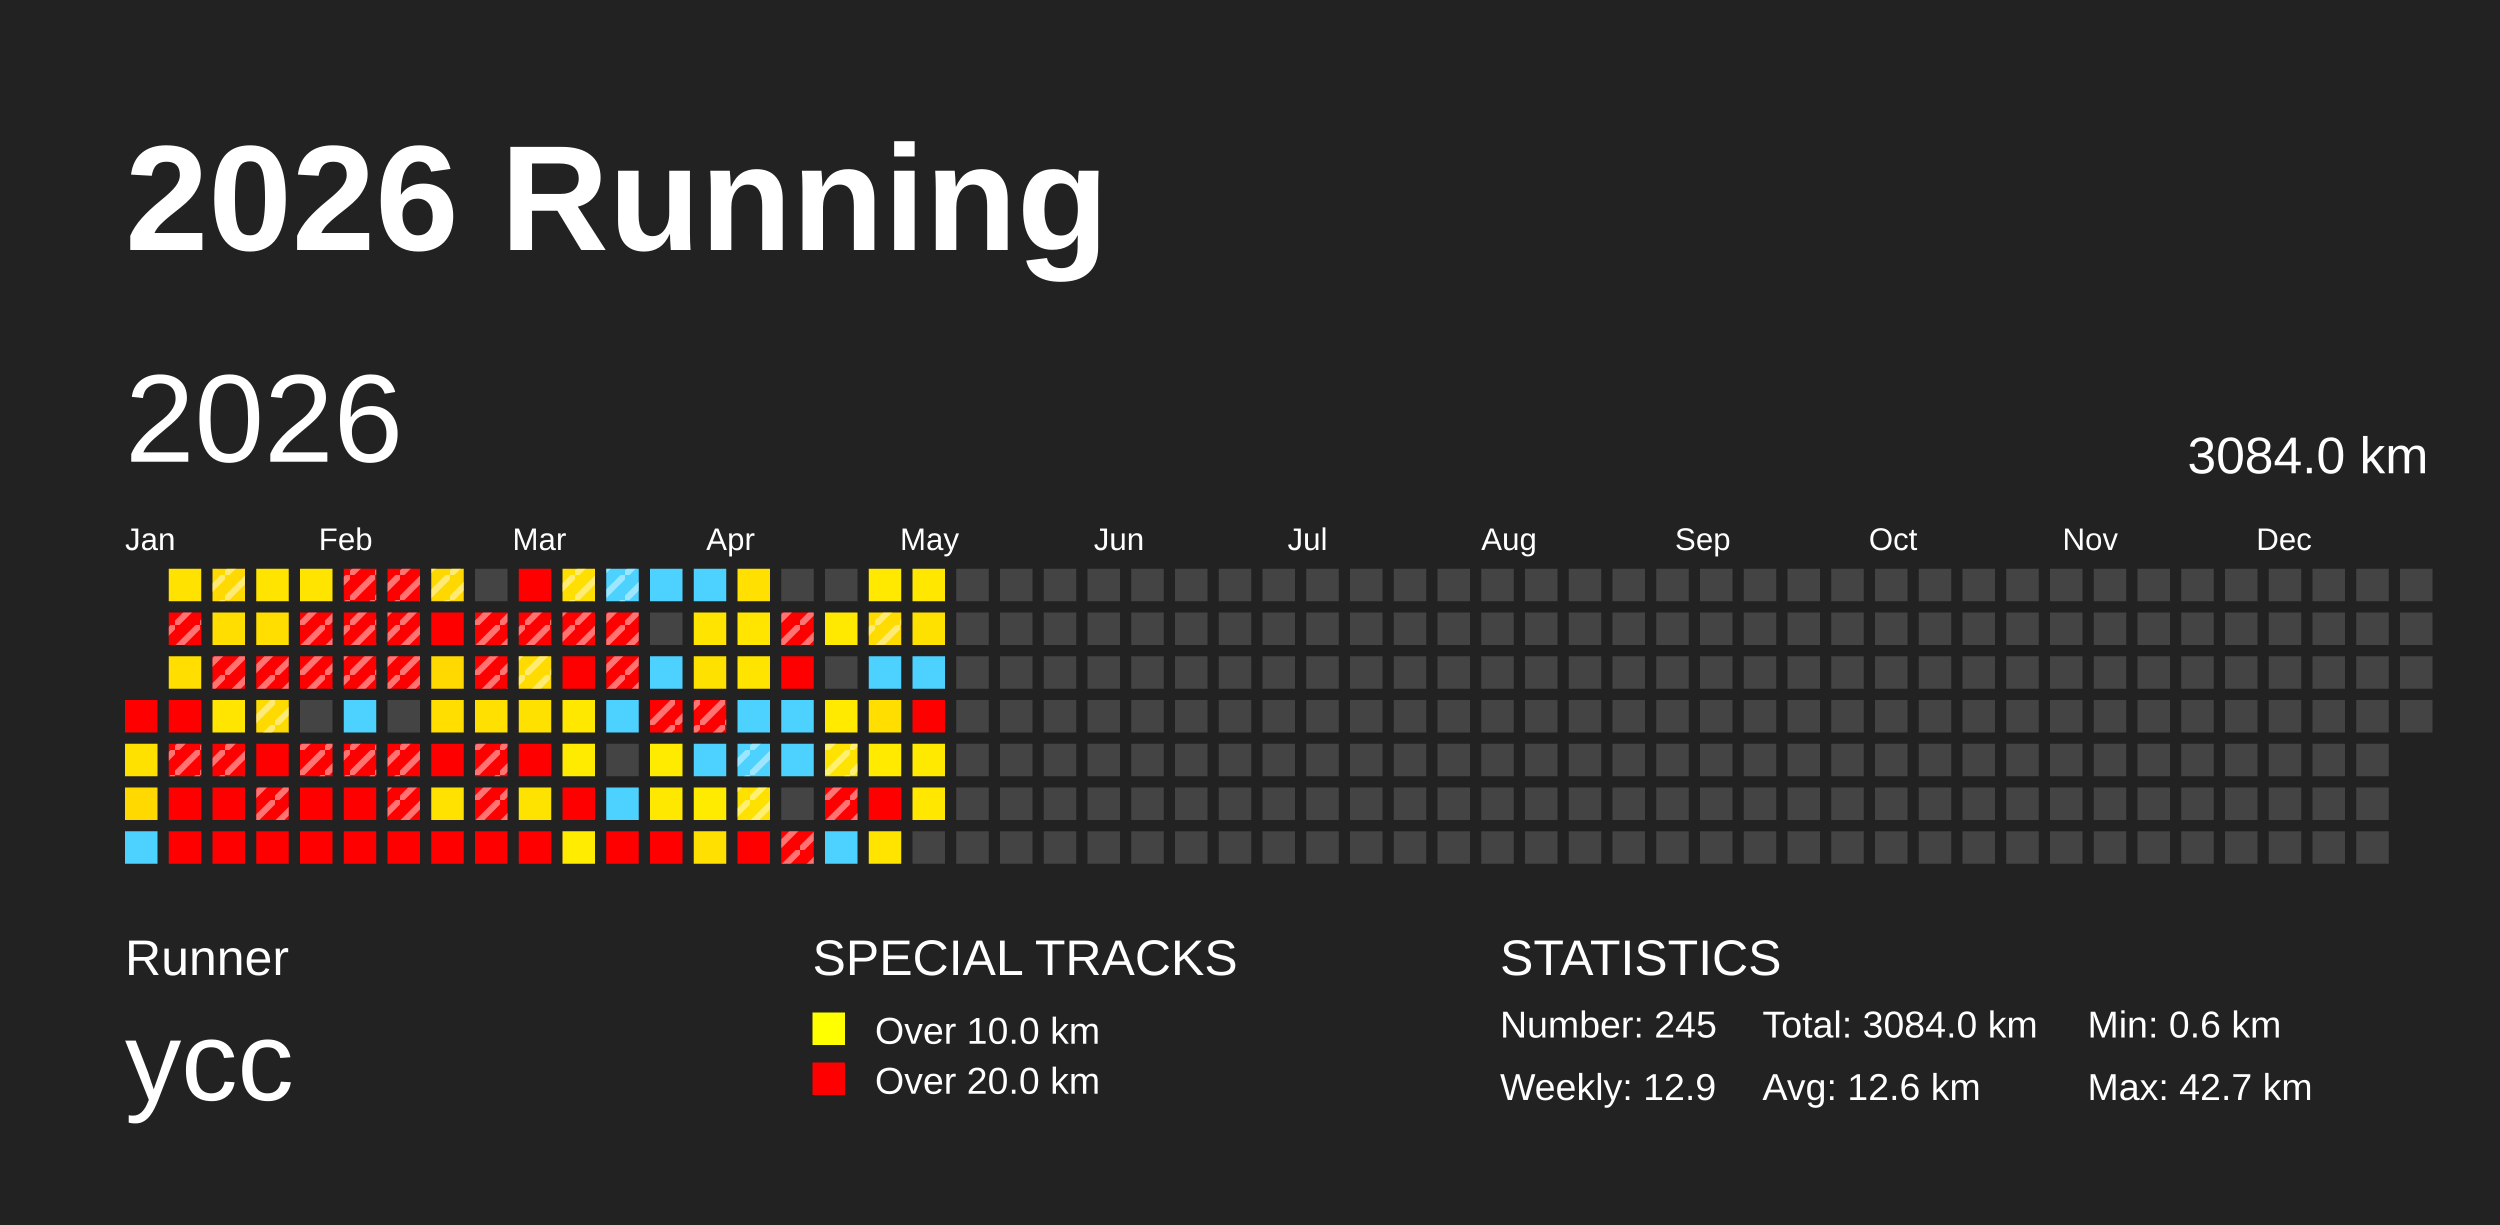
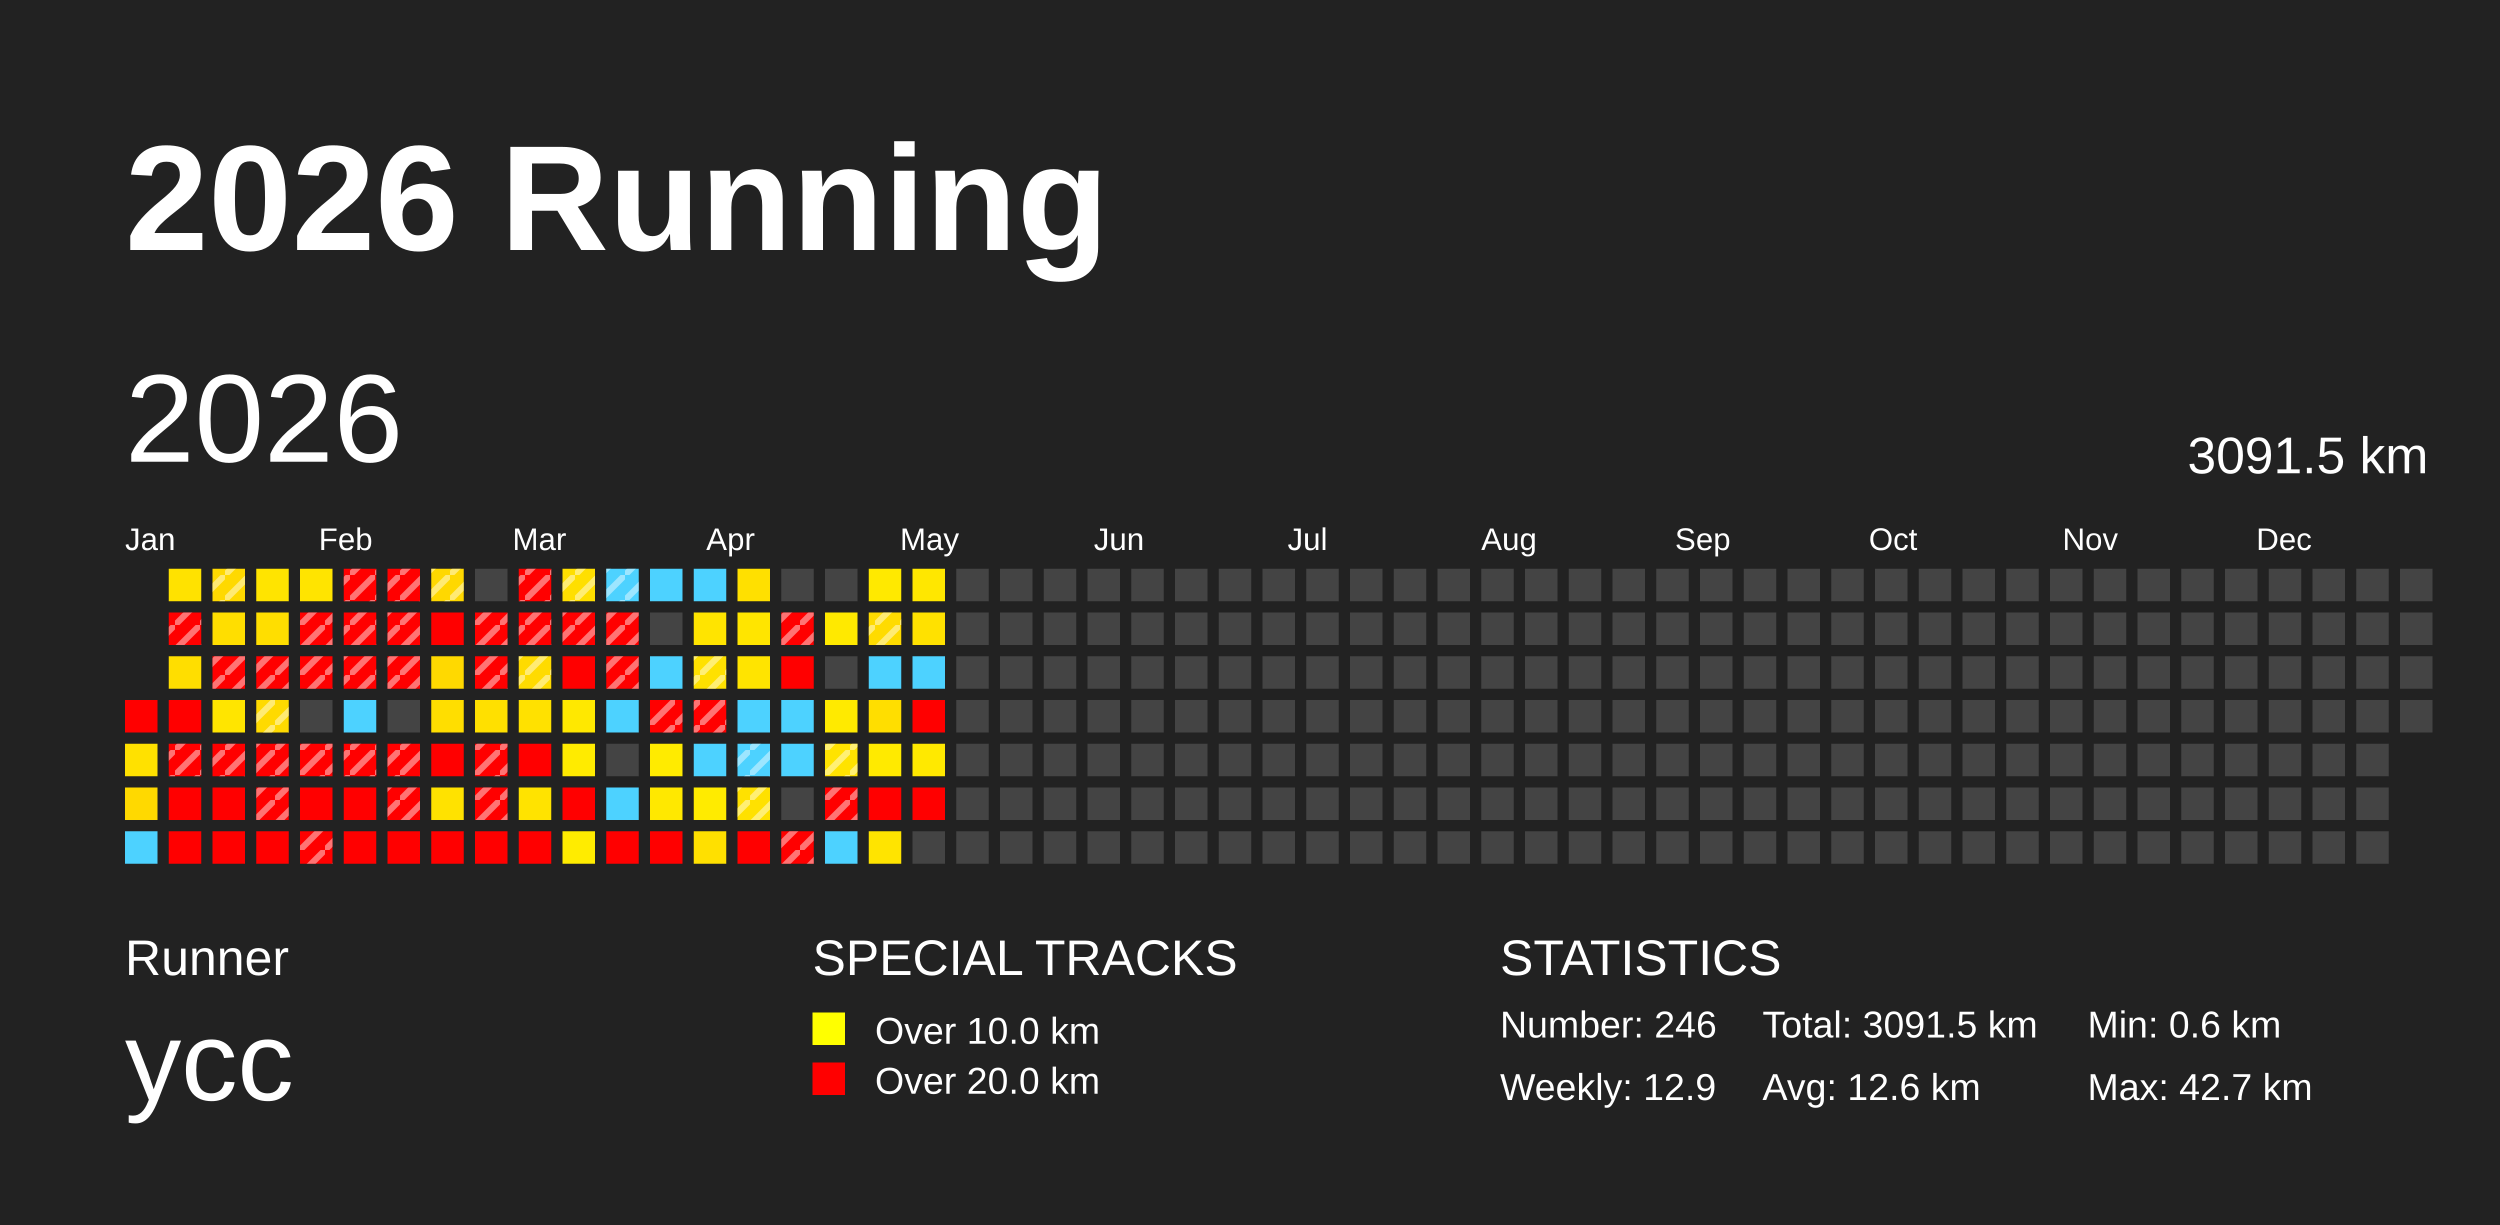
<svg xmlns="http://www.w3.org/2000/svg" baseProfile="full" height="98mm" version="1.1" viewBox="0,0,200,98" width="200mm">
  <defs>
    <pattern height="2" id="indoor-stripe" patternUnits="userSpaceOnUse" width="2">
      <line stroke="white" stroke-opacity="0.45" stroke-width="0.5" x1="0" x2="2" y1="2" y2="0" />
    </pattern>
  </defs>
  <rect fill="#222222" height="98" width="200" x="0" y="0" />
  <text fill="#FFFFFF" style="font-size:12px; font-family:Arial; font-weight:bold;" x="10" y="20">2026 Running</text>
  <text fill="#FFFFFF" style="font-size:4px; font-family:Arial" x="10" y="78">Runner</text>
  <text fill="#FFFFFF" style="font-size:9px; font-family:Arial" x="10" y="88">ycc</text>
  <text fill="#FFFFFF" style="font-size:4px; font-family:Arial" x="65" y="78">SPECIAL TRACKS</text>
  <rect fill="yellow" height="2.6" width="2.6" x="65" y="81" />
  <text fill="#FFFFFF" style="font-size:3px; font-family:Arial" x="70" y="83.5">Over 10.0 km</text>
  <rect fill="red" height="2.6" width="2.6" x="65" y="85" />
  <text fill="#FFFFFF" style="font-size:3px; font-family:Arial" x="70" y="87.5">Over 20.0 km</text>
  <text fill="#FFFFFF" style="font-size:4px; font-family:Arial" x="120" y="78">STATISTICS</text>
-   <text fill="#FFFFFF" style="font-size:3px; font-family:Arial" x="120" y="83">Number: 245</text>
+   <text fill="#FFFFFF" style="font-size:3px; font-family:Arial" x="120" y="83">Number: 246</text>
  <text fill="#FFFFFF" style="font-size:3px; font-family:Arial" x="120" y="88">Weekly: 12.9</text>
-   <text fill="#FFFFFF" style="font-size:3px; font-family:Arial" x="141" y="83">Total: 3084.0 km</text>
+   <text fill="#FFFFFF" style="font-size:3px; font-family:Arial" x="141" y="83">Total: 3091.5 km</text>
  <text fill="#FFFFFF" style="font-size:3px; font-family:Arial" x="141" y="88">Avg: 12.6 km</text>
  <text fill="#FFFFFF" style="font-size:3px; font-family:Arial" x="167" y="83">Min: 0.6 km</text>
  <text fill="#FFFFFF" style="font-size:3px; font-family:Arial" x="167" y="88">Max: 42.7 km</text>
  <text dominant-baseline="hanging" fill="#FFFFFF" style="font-size:10.0px; font-family:Arial;" x="10" y="30">2026</text>
-   <text dominant-baseline="hanging" fill="#FFFFFF" style="font-size:4.125px; font-family:Arial;" x="175" y="35">3084.0 km</text>
+   <text dominant-baseline="hanging" fill="#FFFFFF" style="font-size:4.125px; font-family:Arial;" x="175" y="35">3091.5 km</text>
  <text fill="#FFFFFF" style="font-size:2.5px; font-family:Arial" x="10.0" y="44">Jan</text>
  <text fill="#FFFFFF" style="font-size:2.5px; font-family:Arial" x="25.5" y="44">Feb</text>
  <text fill="#FFFFFF" style="font-size:2.5px; font-family:Arial" x="41.0" y="44">Mar</text>
  <text fill="#FFFFFF" style="font-size:2.5px; font-family:Arial" x="56.5" y="44">Apr</text>
  <text fill="#FFFFFF" style="font-size:2.5px; font-family:Arial" x="72.0" y="44">May</text>
  <text fill="#FFFFFF" style="font-size:2.5px; font-family:Arial" x="87.5" y="44">Jun</text>
  <text fill="#FFFFFF" style="font-size:2.5px; font-family:Arial" x="103.0" y="44">Jul</text>
  <text fill="#FFFFFF" style="font-size:2.5px; font-family:Arial" x="118.5" y="44">Aug</text>
  <text fill="#FFFFFF" style="font-size:2.5px; font-family:Arial" x="134.0" y="44">Sep</text>
  <text fill="#FFFFFF" style="font-size:2.5px; font-family:Arial" x="149.5" y="44">Oct</text>
  <text fill="#FFFFFF" style="font-size:2.5px; font-family:Arial" x="165.0" y="44">Nov</text>
  <text fill="#FFFFFF" style="font-size:2.5px; font-family:Arial" x="180.5" y="44">Dec</text>
  <rect fill="red" height="2.6" width="2.6" x="10.0" y="56.0" />
  <rect fill="#ffe100" height="2.6" width="2.6" x="10.0" y="59.5" />
  <rect fill="#ffd900" height="2.6" width="2.6" x="10.0" y="63.0" />
  <rect fill="#4dd2ff" height="2.6" width="2.6" x="10.0" y="66.5" />
  <rect fill="#ffe200" height="2.6" width="2.6" x="13.5" y="45.5" />
  <rect fill="red" height="2.6" width="2.6" x="13.5" y="49.0" />
  <rect fill="url(#indoor-stripe)" height="2.6" width="2.6" x="13.5" y="49.0" />
  <rect fill="#ffde00" height="2.6" width="2.6" x="13.5" y="52.5" />
  <rect fill="red" height="2.6" width="2.6" x="13.5" y="56.0" />
  <rect fill="red" height="2.6" width="2.6" x="13.5" y="59.5" />
  <rect fill="url(#indoor-stripe)" height="2.6" width="2.6" x="13.5" y="59.5" />
  <rect fill="red" height="2.6" width="2.6" x="13.5" y="63.0" />
  <rect fill="red" height="2.6" width="2.6" x="13.5" y="66.5" />
  <rect fill="#ffd900" height="2.6" width="2.6" x="17.0" y="45.5" />
  <rect fill="url(#indoor-stripe)" height="2.6" width="2.6" x="17.0" y="45.5" />
  <rect fill="#ffde00" height="2.6" width="2.6" x="17.0" y="49.0" />
  <rect fill="red" height="2.6" width="2.6" x="17.0" y="52.5" />
  <rect fill="url(#indoor-stripe)" height="2.6" width="2.6" x="17.0" y="52.5" />
  <rect fill="#ffe500" height="2.6" width="2.6" x="17.0" y="56.0" />
  <rect fill="red" height="2.6" width="2.6" x="17.0" y="59.5" />
  <rect fill="url(#indoor-stripe)" height="2.6" width="2.6" x="17.0" y="59.5" />
  <rect fill="red" height="2.6" width="2.6" x="17.0" y="63.0" />
  <rect fill="red" height="2.6" width="2.6" x="17.0" y="66.5" />
  <rect fill="#ffe400" height="2.6" width="2.6" x="20.5" y="45.5" />
  <rect fill="#ffde00" height="2.6" width="2.6" x="20.5" y="49.0" />
  <rect fill="red" height="2.6" width="2.6" x="20.5" y="52.5" />
  <rect fill="url(#indoor-stripe)" height="2.6" width="2.6" x="20.5" y="52.5" />
  <rect fill="#ffda00" height="2.6" width="2.6" x="20.5" y="56.0" />
  <rect fill="url(#indoor-stripe)" height="2.6" width="2.6" x="20.5" y="56.0" />
  <rect fill="red" height="2.6" width="2.6" x="20.5" y="59.5" />
+   <rect fill="url(#indoor-stripe)" height="2.6" width="2.6" x="20.5" y="59.5" />
  <rect fill="red" height="2.6" width="2.6" x="20.5" y="63.0" />
  <rect fill="url(#indoor-stripe)" height="2.6" width="2.6" x="20.5" y="63.0" />
  <rect fill="red" height="2.6" width="2.6" x="20.5" y="66.5" />
  <rect fill="#ffe400" height="2.6" width="2.6" x="24.0" y="45.5" />
  <rect fill="red" height="2.6" width="2.6" x="24.0" y="49.0" />
  <rect fill="url(#indoor-stripe)" height="2.6" width="2.6" x="24.0" y="49.0" />
  <rect fill="red" height="2.6" width="2.6" x="24.0" y="52.5" />
  <rect fill="url(#indoor-stripe)" height="2.6" width="2.6" x="24.0" y="52.5" />
  <rect fill="#444444" height="2.6" width="2.6" x="24.0" y="56.0" />
  <rect fill="red" height="2.6" width="2.6" x="24.0" y="59.5" />
  <rect fill="url(#indoor-stripe)" height="2.6" width="2.6" x="24.0" y="59.5" />
  <rect fill="red" height="2.6" width="2.6" x="24.0" y="63.0" />
  <rect fill="red" height="2.6" width="2.6" x="24.0" y="66.5" />
+   <rect fill="url(#indoor-stripe)" height="2.6" width="2.6" x="24.0" y="66.5" />
  <rect fill="red" height="2.6" width="2.6" x="27.5" y="45.5" />
  <rect fill="url(#indoor-stripe)" height="2.6" width="2.6" x="27.5" y="45.5" />
  <rect fill="red" height="2.6" width="2.6" x="27.5" y="49.0" />
  <rect fill="url(#indoor-stripe)" height="2.6" width="2.6" x="27.5" y="49.0" />
  <rect fill="red" height="2.6" width="2.6" x="27.5" y="52.5" />
  <rect fill="url(#indoor-stripe)" height="2.6" width="2.6" x="27.5" y="52.5" />
  <rect fill="#4dd2ff" height="2.6" width="2.6" x="27.5" y="56.0" />
  <rect fill="red" height="2.6" width="2.6" x="27.5" y="59.5" />
  <rect fill="url(#indoor-stripe)" height="2.6" width="2.6" x="27.5" y="59.5" />
  <rect fill="red" height="2.6" width="2.6" x="27.5" y="63.0" />
  <rect fill="red" height="2.6" width="2.6" x="27.5" y="66.5" />
  <rect fill="red" height="2.6" width="2.6" x="31.0" y="45.5" />
  <rect fill="url(#indoor-stripe)" height="2.6" width="2.6" x="31.0" y="45.5" />
  <rect fill="red" height="2.6" width="2.6" x="31.0" y="49.0" />
  <rect fill="url(#indoor-stripe)" height="2.6" width="2.6" x="31.0" y="49.0" />
  <rect fill="red" height="2.6" width="2.6" x="31.0" y="52.5" />
  <rect fill="url(#indoor-stripe)" height="2.6" width="2.6" x="31.0" y="52.5" />
  <rect fill="#444444" height="2.6" width="2.6" x="31.0" y="56.0" />
  <rect fill="red" height="2.6" width="2.6" x="31.0" y="59.5" />
  <rect fill="url(#indoor-stripe)" height="2.6" width="2.6" x="31.0" y="59.5" />
  <rect fill="red" height="2.6" width="2.6" x="31.0" y="63.0" />
  <rect fill="url(#indoor-stripe)" height="2.6" width="2.6" x="31.0" y="63.0" />
  <rect fill="red" height="2.6" width="2.6" x="31.0" y="66.5" />
  <rect fill="#ffd800" height="2.6" width="2.6" x="34.5" y="45.5" />
  <rect fill="url(#indoor-stripe)" height="2.6" width="2.6" x="34.5" y="45.5" />
  <rect fill="red" height="2.6" width="2.6" x="34.5" y="49.0" />
  <rect fill="#ffd900" height="2.6" width="2.6" x="34.5" y="52.5" />
  <rect fill="#ffde00" height="2.6" width="2.6" x="34.5" y="56.0" />
  <rect fill="red" height="2.6" width="2.6" x="34.5" y="59.5" />
  <rect fill="#ffe200" height="2.6" width="2.6" x="34.5" y="63.0" />
  <rect fill="red" height="2.6" width="2.6" x="34.5" y="66.5" />
  <rect fill="#444444" height="2.6" width="2.6" x="38.0" y="45.5" />
  <rect fill="red" height="2.6" width="2.6" x="38.0" y="49.0" />
  <rect fill="url(#indoor-stripe)" height="2.6" width="2.6" x="38.0" y="49.0" />
  <rect fill="red" height="2.6" width="2.6" x="38.0" y="52.5" />
  <rect fill="url(#indoor-stripe)" height="2.6" width="2.6" x="38.0" y="52.5" />
  <rect fill="#ffe000" height="2.6" width="2.6" x="38.0" y="56.0" />
  <rect fill="red" height="2.6" width="2.6" x="38.0" y="59.5" />
  <rect fill="url(#indoor-stripe)" height="2.6" width="2.6" x="38.0" y="59.5" />
  <rect fill="red" height="2.6" width="2.6" x="38.0" y="63.0" />
  <rect fill="url(#indoor-stripe)" height="2.6" width="2.6" x="38.0" y="63.0" />
  <rect fill="red" height="2.6" width="2.6" x="38.0" y="66.5" />
  <rect fill="red" height="2.6" width="2.6" x="41.5" y="45.5" />
+   <rect fill="url(#indoor-stripe)" height="2.6" width="2.6" x="41.5" y="45.5" />
  <rect fill="red" height="2.6" width="2.6" x="41.5" y="49.0" />
  <rect fill="url(#indoor-stripe)" height="2.6" width="2.6" x="41.5" y="49.0" />
  <rect fill="#ffdb00" height="2.6" width="2.6" x="41.5" y="52.5" />
  <rect fill="url(#indoor-stripe)" height="2.6" width="2.6" x="41.5" y="52.5" />
  <rect fill="#ffe100" height="2.6" width="2.6" x="41.5" y="56.0" />
  <rect fill="red" height="2.6" width="2.6" x="41.5" y="59.5" />
  <rect fill="#ffe300" height="2.6" width="2.6" x="41.5" y="63.0" />
  <rect fill="red" height="2.6" width="2.6" x="41.5" y="66.5" />
  <rect fill="#ffdf00" height="2.6" width="2.6" x="45.0" y="45.5" />
  <rect fill="url(#indoor-stripe)" height="2.6" width="2.6" x="45.0" y="45.5" />
  <rect fill="red" height="2.6" width="2.6" x="45.0" y="49.0" />
  <rect fill="url(#indoor-stripe)" height="2.6" width="2.6" x="45.0" y="49.0" />
  <rect fill="red" height="2.6" width="2.6" x="45.0" y="52.5" />
  <rect fill="#ffe800" height="2.6" width="2.6" x="45.0" y="56.0" />
  <rect fill="#ffeb00" height="2.6" width="2.6" x="45.0" y="59.5" />
  <rect fill="red" height="2.6" width="2.6" x="45.0" y="63.0" />
  <rect fill="#ffec00" height="2.6" width="2.6" x="45.0" y="66.5" />
  <rect fill="#4dd2ff" height="2.6" width="2.6" x="48.5" y="45.5" />
  <rect fill="url(#indoor-stripe)" height="2.6" width="2.6" x="48.5" y="45.5" />
  <rect fill="red" height="2.6" width="2.6" x="48.5" y="49.0" />
  <rect fill="url(#indoor-stripe)" height="2.6" width="2.6" x="48.5" y="49.0" />
  <rect fill="red" height="2.6" width="2.6" x="48.5" y="52.5" />
  <rect fill="url(#indoor-stripe)" height="2.6" width="2.6" x="48.5" y="52.5" />
  <rect fill="#4dd2ff" height="2.6" width="2.6" x="48.5" y="56.0" />
  <rect fill="#444444" height="2.6" width="2.6" x="48.5" y="59.5" />
  <rect fill="#4dd2ff" height="2.6" width="2.6" x="48.5" y="63.0" />
  <rect fill="red" height="2.6" width="2.6" x="48.5" y="66.5" />
  <rect fill="#4dd2ff" height="2.6" width="2.6" x="52.0" y="45.5" />
  <rect fill="#444444" height="2.6" width="2.6" x="52.0" y="49.0" />
  <rect fill="#4dd2ff" height="2.6" width="2.6" x="52.0" y="52.5" />
  <rect fill="red" height="2.6" width="2.6" x="52.0" y="56.0" />
  <rect fill="url(#indoor-stripe)" height="2.6" width="2.6" x="52.0" y="56.0" />
  <rect fill="#ffeb00" height="2.6" width="2.6" x="52.0" y="59.5" />
  <rect fill="#ffe800" height="2.6" width="2.6" x="52.0" y="63.0" />
  <rect fill="red" height="2.6" width="2.6" x="52.0" y="66.5" />
  <rect fill="#4dd2ff" height="2.6" width="2.6" x="55.5" y="45.5" />
  <rect fill="#ffe400" height="2.6" width="2.6" x="55.5" y="49.0" />
  <rect fill="#ffe100" height="2.6" width="2.6" x="55.5" y="52.5" />
+   <rect fill="url(#indoor-stripe)" height="2.6" width="2.6" x="55.5" y="52.5" />
  <rect fill="red" height="2.6" width="2.6" x="55.5" y="56.0" />
  <rect fill="url(#indoor-stripe)" height="2.6" width="2.6" x="55.5" y="56.0" />
  <rect fill="#4dd2ff" height="2.6" width="2.6" x="55.5" y="59.5" />
  <rect fill="#ffeb00" height="2.6" width="2.6" x="55.5" y="63.0" />
  <rect fill="#ffe000" height="2.6" width="2.6" x="55.5" y="66.5" />
  <rect fill="#ffe000" height="2.6" width="2.6" x="59.0" y="45.5" />
  <rect fill="#ffe500" height="2.6" width="2.6" x="59.0" y="49.0" />
  <rect fill="#ffe400" height="2.6" width="2.6" x="59.0" y="52.5" />
  <rect fill="#4dd2ff" height="2.6" width="2.6" x="59.0" y="56.0" />
  <rect fill="#4dd2ff" height="2.6" width="2.6" x="59.0" y="59.5" />
  <rect fill="url(#indoor-stripe)" height="2.6" width="2.6" x="59.0" y="59.5" />
  <rect fill="#ffe100" height="2.6" width="2.6" x="59.0" y="63.0" />
  <rect fill="url(#indoor-stripe)" height="2.6" width="2.6" x="59.0" y="63.0" />
  <rect fill="red" height="2.6" width="2.6" x="59.0" y="66.5" />
  <rect fill="#444444" height="2.6" width="2.6" x="62.5" y="45.5" />
  <rect fill="red" height="2.6" width="2.6" x="62.5" y="49.0" />
  <rect fill="url(#indoor-stripe)" height="2.6" width="2.6" x="62.5" y="49.0" />
  <rect fill="red" height="2.6" width="2.6" x="62.5" y="52.5" />
  <rect fill="#4dd2ff" height="2.6" width="2.6" x="62.5" y="56.0" />
  <rect fill="#4dd2ff" height="2.6" width="2.6" x="62.5" y="59.5" />
  <rect fill="#444444" height="2.6" width="2.6" x="62.5" y="63.0" />
  <rect fill="red" height="2.6" width="2.6" x="62.5" y="66.5" />
  <rect fill="url(#indoor-stripe)" height="2.6" width="2.6" x="62.5" y="66.5" />
  <rect fill="#444444" height="2.6" width="2.6" x="66.0" y="45.5" />
  <rect fill="#ffe900" height="2.6" width="2.6" x="66.0" y="49.0" />
  <rect fill="#444444" height="2.6" width="2.6" x="66.0" y="52.5" />
  <rect fill="#ffea00" height="2.6" width="2.6" x="66.0" y="56.0" />
  <rect fill="#ffe300" height="2.6" width="2.6" x="66.0" y="59.5" />
  <rect fill="url(#indoor-stripe)" height="2.6" width="2.6" x="66.0" y="59.5" />
  <rect fill="red" height="2.6" width="2.6" x="66.0" y="63.0" />
  <rect fill="url(#indoor-stripe)" height="2.6" width="2.6" x="66.0" y="63.0" />
  <rect fill="#4dd2ff" height="2.6" width="2.6" x="66.0" y="66.5" />
  <rect fill="#ffe900" height="2.6" width="2.6" x="69.5" y="45.5" />
  <rect fill="#ffdb00" height="2.6" width="2.6" x="69.5" y="49.0" />
  <rect fill="url(#indoor-stripe)" height="2.6" width="2.6" x="69.5" y="49.0" />
  <rect fill="#4dd2ff" height="2.6" width="2.6" x="69.5" y="52.5" />
  <rect fill="#ffde00" height="2.6" width="2.6" x="69.5" y="56.0" />
  <rect fill="#ffea00" height="2.6" width="2.6" x="69.5" y="59.5" />
  <rect fill="red" height="2.6" width="2.6" x="69.5" y="63.0" />
  <rect fill="#ffe400" height="2.6" width="2.6" x="69.5" y="66.5" />
  <rect fill="#ffe700" height="2.6" width="2.6" x="73.0" y="45.5" />
  <rect fill="#ffe100" height="2.6" width="2.6" x="73.0" y="49.0" />
  <rect fill="#4dd2ff" height="2.6" width="2.6" x="73.0" y="52.5" />
  <rect fill="red" height="2.6" width="2.6" x="73.0" y="56.0" />
  <rect fill="#ffe900" height="2.6" width="2.6" x="73.0" y="59.5" />
-   <rect fill="#ffe700" height="2.6" width="2.6" x="73.0" y="63.0" />
+   <rect fill="red" height="2.6" width="2.6" x="73.0" y="63.0" />
  <rect fill="#444444" height="2.6" width="2.6" x="73.0" y="66.5" />
  <rect fill="#444444" height="2.6" width="2.6" x="76.5" y="45.5" />
  <rect fill="#444444" height="2.6" width="2.6" x="76.5" y="49.0" />
  <rect fill="#444444" height="2.6" width="2.6" x="76.5" y="52.5" />
  <rect fill="#444444" height="2.6" width="2.6" x="76.5" y="56.0" />
  <rect fill="#444444" height="2.6" width="2.6" x="76.5" y="59.5" />
  <rect fill="#444444" height="2.6" width="2.6" x="76.5" y="63.0" />
  <rect fill="#444444" height="2.6" width="2.6" x="76.5" y="66.5" />
  <rect fill="#444444" height="2.6" width="2.6" x="80.0" y="45.5" />
  <rect fill="#444444" height="2.6" width="2.6" x="80.0" y="49.0" />
  <rect fill="#444444" height="2.6" width="2.6" x="80.0" y="52.5" />
  <rect fill="#444444" height="2.6" width="2.6" x="80.0" y="56.0" />
  <rect fill="#444444" height="2.6" width="2.6" x="80.0" y="59.5" />
  <rect fill="#444444" height="2.6" width="2.6" x="80.0" y="63.0" />
  <rect fill="#444444" height="2.6" width="2.6" x="80.0" y="66.5" />
  <rect fill="#444444" height="2.6" width="2.6" x="83.5" y="45.5" />
  <rect fill="#444444" height="2.6" width="2.6" x="83.5" y="49.0" />
  <rect fill="#444444" height="2.6" width="2.6" x="83.5" y="52.5" />
  <rect fill="#444444" height="2.6" width="2.6" x="83.5" y="56.0" />
  <rect fill="#444444" height="2.6" width="2.6" x="83.5" y="59.5" />
  <rect fill="#444444" height="2.6" width="2.6" x="83.5" y="63.0" />
  <rect fill="#444444" height="2.6" width="2.6" x="83.5" y="66.5" />
  <rect fill="#444444" height="2.6" width="2.6" x="87.0" y="45.5" />
  <rect fill="#444444" height="2.6" width="2.6" x="87.0" y="49.0" />
  <rect fill="#444444" height="2.6" width="2.6" x="87.0" y="52.5" />
  <rect fill="#444444" height="2.6" width="2.6" x="87.0" y="56.0" />
  <rect fill="#444444" height="2.6" width="2.6" x="87.0" y="59.5" />
  <rect fill="#444444" height="2.6" width="2.6" x="87.0" y="63.0" />
  <rect fill="#444444" height="2.6" width="2.6" x="87.0" y="66.5" />
  <rect fill="#444444" height="2.6" width="2.6" x="90.5" y="45.5" />
  <rect fill="#444444" height="2.6" width="2.6" x="90.5" y="49.0" />
  <rect fill="#444444" height="2.6" width="2.6" x="90.5" y="52.5" />
  <rect fill="#444444" height="2.6" width="2.6" x="90.5" y="56.0" />
  <rect fill="#444444" height="2.6" width="2.6" x="90.5" y="59.5" />
  <rect fill="#444444" height="2.6" width="2.6" x="90.5" y="63.0" />
  <rect fill="#444444" height="2.6" width="2.6" x="90.5" y="66.5" />
  <rect fill="#444444" height="2.6" width="2.6" x="94.0" y="45.5" />
  <rect fill="#444444" height="2.6" width="2.6" x="94.0" y="49.0" />
  <rect fill="#444444" height="2.6" width="2.6" x="94.0" y="52.5" />
  <rect fill="#444444" height="2.6" width="2.6" x="94.0" y="56.0" />
  <rect fill="#444444" height="2.6" width="2.6" x="94.0" y="59.5" />
  <rect fill="#444444" height="2.6" width="2.6" x="94.0" y="63.0" />
  <rect fill="#444444" height="2.6" width="2.6" x="94.0" y="66.5" />
  <rect fill="#444444" height="2.6" width="2.6" x="97.5" y="45.5" />
  <rect fill="#444444" height="2.6" width="2.6" x="97.5" y="49.0" />
  <rect fill="#444444" height="2.6" width="2.6" x="97.5" y="52.5" />
  <rect fill="#444444" height="2.6" width="2.6" x="97.5" y="56.0" />
  <rect fill="#444444" height="2.6" width="2.6" x="97.5" y="59.5" />
  <rect fill="#444444" height="2.6" width="2.6" x="97.5" y="63.0" />
  <rect fill="#444444" height="2.6" width="2.6" x="97.5" y="66.5" />
  <rect fill="#444444" height="2.6" width="2.6" x="101.0" y="45.5" />
  <rect fill="#444444" height="2.6" width="2.6" x="101.0" y="49.0" />
  <rect fill="#444444" height="2.6" width="2.6" x="101.0" y="52.5" />
  <rect fill="#444444" height="2.6" width="2.6" x="101.0" y="56.0" />
  <rect fill="#444444" height="2.6" width="2.6" x="101.0" y="59.5" />
  <rect fill="#444444" height="2.6" width="2.6" x="101.0" y="63.0" />
  <rect fill="#444444" height="2.6" width="2.6" x="101.0" y="66.5" />
  <rect fill="#444444" height="2.6" width="2.6" x="104.5" y="45.5" />
  <rect fill="#444444" height="2.6" width="2.6" x="104.5" y="49.0" />
  <rect fill="#444444" height="2.6" width="2.6" x="104.5" y="52.5" />
  <rect fill="#444444" height="2.6" width="2.6" x="104.5" y="56.0" />
  <rect fill="#444444" height="2.6" width="2.6" x="104.5" y="59.5" />
  <rect fill="#444444" height="2.6" width="2.6" x="104.5" y="63.0" />
  <rect fill="#444444" height="2.6" width="2.6" x="104.5" y="66.5" />
  <rect fill="#444444" height="2.6" width="2.6" x="108.0" y="45.5" />
  <rect fill="#444444" height="2.6" width="2.6" x="108.0" y="49.0" />
  <rect fill="#444444" height="2.6" width="2.6" x="108.0" y="52.5" />
  <rect fill="#444444" height="2.6" width="2.6" x="108.0" y="56.0" />
  <rect fill="#444444" height="2.6" width="2.6" x="108.0" y="59.5" />
  <rect fill="#444444" height="2.6" width="2.6" x="108.0" y="63.0" />
  <rect fill="#444444" height="2.6" width="2.6" x="108.0" y="66.5" />
  <rect fill="#444444" height="2.6" width="2.6" x="111.5" y="45.5" />
  <rect fill="#444444" height="2.6" width="2.6" x="111.5" y="49.0" />
  <rect fill="#444444" height="2.6" width="2.6" x="111.5" y="52.5" />
  <rect fill="#444444" height="2.6" width="2.6" x="111.5" y="56.0" />
  <rect fill="#444444" height="2.6" width="2.6" x="111.5" y="59.5" />
  <rect fill="#444444" height="2.6" width="2.6" x="111.5" y="63.0" />
  <rect fill="#444444" height="2.6" width="2.6" x="111.5" y="66.5" />
  <rect fill="#444444" height="2.6" width="2.6" x="115.0" y="45.5" />
  <rect fill="#444444" height="2.6" width="2.6" x="115.0" y="49.0" />
  <rect fill="#444444" height="2.6" width="2.6" x="115.0" y="52.5" />
  <rect fill="#444444" height="2.6" width="2.6" x="115.0" y="56.0" />
  <rect fill="#444444" height="2.6" width="2.6" x="115.0" y="59.5" />
  <rect fill="#444444" height="2.6" width="2.6" x="115.0" y="63.0" />
  <rect fill="#444444" height="2.6" width="2.6" x="115.0" y="66.5" />
  <rect fill="#444444" height="2.6" width="2.6" x="118.5" y="45.5" />
  <rect fill="#444444" height="2.6" width="2.6" x="118.5" y="49.0" />
  <rect fill="#444444" height="2.6" width="2.6" x="118.5" y="52.5" />
  <rect fill="#444444" height="2.6" width="2.6" x="118.5" y="56.0" />
  <rect fill="#444444" height="2.6" width="2.6" x="118.5" y="59.5" />
  <rect fill="#444444" height="2.6" width="2.6" x="118.5" y="63.0" />
  <rect fill="#444444" height="2.6" width="2.6" x="118.5" y="66.5" />
  <rect fill="#444444" height="2.6" width="2.6" x="122.0" y="45.5" />
  <rect fill="#444444" height="2.6" width="2.6" x="122.0" y="49.0" />
  <rect fill="#444444" height="2.6" width="2.6" x="122.0" y="52.5" />
  <rect fill="#444444" height="2.6" width="2.6" x="122.0" y="56.0" />
  <rect fill="#444444" height="2.6" width="2.6" x="122.0" y="59.5" />
  <rect fill="#444444" height="2.6" width="2.6" x="122.0" y="63.0" />
  <rect fill="#444444" height="2.6" width="2.6" x="122.0" y="66.5" />
  <rect fill="#444444" height="2.6" width="2.6" x="125.5" y="45.5" />
  <rect fill="#444444" height="2.6" width="2.6" x="125.5" y="49.0" />
  <rect fill="#444444" height="2.6" width="2.6" x="125.5" y="52.5" />
  <rect fill="#444444" height="2.6" width="2.6" x="125.5" y="56.0" />
  <rect fill="#444444" height="2.6" width="2.6" x="125.5" y="59.5" />
  <rect fill="#444444" height="2.6" width="2.6" x="125.5" y="63.0" />
  <rect fill="#444444" height="2.6" width="2.6" x="125.5" y="66.5" />
  <rect fill="#444444" height="2.6" width="2.6" x="129.0" y="45.5" />
  <rect fill="#444444" height="2.6" width="2.6" x="129.0" y="49.0" />
  <rect fill="#444444" height="2.6" width="2.6" x="129.0" y="52.5" />
  <rect fill="#444444" height="2.6" width="2.6" x="129.0" y="56.0" />
  <rect fill="#444444" height="2.6" width="2.6" x="129.0" y="59.5" />
  <rect fill="#444444" height="2.6" width="2.6" x="129.0" y="63.0" />
  <rect fill="#444444" height="2.6" width="2.6" x="129.0" y="66.5" />
  <rect fill="#444444" height="2.6" width="2.6" x="132.5" y="45.5" />
  <rect fill="#444444" height="2.6" width="2.6" x="132.5" y="49.0" />
  <rect fill="#444444" height="2.6" width="2.6" x="132.5" y="52.5" />
  <rect fill="#444444" height="2.6" width="2.6" x="132.5" y="56.0" />
  <rect fill="#444444" height="2.6" width="2.6" x="132.5" y="59.5" />
  <rect fill="#444444" height="2.6" width="2.6" x="132.5" y="63.0" />
  <rect fill="#444444" height="2.6" width="2.6" x="132.5" y="66.5" />
  <rect fill="#444444" height="2.6" width="2.6" x="136.0" y="45.5" />
  <rect fill="#444444" height="2.6" width="2.6" x="136.0" y="49.0" />
  <rect fill="#444444" height="2.6" width="2.6" x="136.0" y="52.5" />
  <rect fill="#444444" height="2.6" width="2.6" x="136.0" y="56.0" />
  <rect fill="#444444" height="2.6" width="2.6" x="136.0" y="59.5" />
  <rect fill="#444444" height="2.6" width="2.6" x="136.0" y="63.0" />
  <rect fill="#444444" height="2.6" width="2.6" x="136.0" y="66.5" />
  <rect fill="#444444" height="2.6" width="2.6" x="139.5" y="45.5" />
  <rect fill="#444444" height="2.6" width="2.6" x="139.5" y="49.0" />
  <rect fill="#444444" height="2.6" width="2.6" x="139.5" y="52.5" />
  <rect fill="#444444" height="2.6" width="2.6" x="139.5" y="56.0" />
  <rect fill="#444444" height="2.6" width="2.6" x="139.5" y="59.5" />
  <rect fill="#444444" height="2.6" width="2.6" x="139.5" y="63.0" />
  <rect fill="#444444" height="2.6" width="2.6" x="139.5" y="66.5" />
  <rect fill="#444444" height="2.6" width="2.6" x="143.0" y="45.5" />
  <rect fill="#444444" height="2.6" width="2.6" x="143.0" y="49.0" />
  <rect fill="#444444" height="2.6" width="2.6" x="143.0" y="52.5" />
  <rect fill="#444444" height="2.6" width="2.6" x="143.0" y="56.0" />
  <rect fill="#444444" height="2.6" width="2.6" x="143.0" y="59.5" />
  <rect fill="#444444" height="2.6" width="2.6" x="143.0" y="63.0" />
  <rect fill="#444444" height="2.6" width="2.6" x="143.0" y="66.5" />
  <rect fill="#444444" height="2.6" width="2.6" x="146.5" y="45.5" />
  <rect fill="#444444" height="2.6" width="2.6" x="146.5" y="49.0" />
  <rect fill="#444444" height="2.6" width="2.6" x="146.5" y="52.5" />
  <rect fill="#444444" height="2.6" width="2.6" x="146.5" y="56.0" />
  <rect fill="#444444" height="2.6" width="2.6" x="146.5" y="59.5" />
  <rect fill="#444444" height="2.6" width="2.6" x="146.5" y="63.0" />
  <rect fill="#444444" height="2.6" width="2.6" x="146.5" y="66.5" />
  <rect fill="#444444" height="2.6" width="2.6" x="150.0" y="45.5" />
  <rect fill="#444444" height="2.6" width="2.6" x="150.0" y="49.0" />
  <rect fill="#444444" height="2.6" width="2.6" x="150.0" y="52.5" />
  <rect fill="#444444" height="2.6" width="2.6" x="150.0" y="56.0" />
  <rect fill="#444444" height="2.6" width="2.6" x="150.0" y="59.5" />
  <rect fill="#444444" height="2.6" width="2.6" x="150.0" y="63.0" />
  <rect fill="#444444" height="2.6" width="2.6" x="150.0" y="66.5" />
  <rect fill="#444444" height="2.6" width="2.6" x="153.5" y="45.5" />
  <rect fill="#444444" height="2.6" width="2.6" x="153.5" y="49.0" />
  <rect fill="#444444" height="2.6" width="2.6" x="153.5" y="52.5" />
  <rect fill="#444444" height="2.6" width="2.6" x="153.5" y="56.0" />
  <rect fill="#444444" height="2.6" width="2.6" x="153.5" y="59.5" />
  <rect fill="#444444" height="2.6" width="2.6" x="153.5" y="63.0" />
  <rect fill="#444444" height="2.6" width="2.6" x="153.5" y="66.5" />
  <rect fill="#444444" height="2.6" width="2.6" x="157.0" y="45.5" />
  <rect fill="#444444" height="2.6" width="2.6" x="157.0" y="49.0" />
  <rect fill="#444444" height="2.6" width="2.6" x="157.0" y="52.5" />
  <rect fill="#444444" height="2.6" width="2.6" x="157.0" y="56.0" />
  <rect fill="#444444" height="2.6" width="2.6" x="157.0" y="59.5" />
  <rect fill="#444444" height="2.6" width="2.6" x="157.0" y="63.0" />
  <rect fill="#444444" height="2.6" width="2.6" x="157.0" y="66.5" />
  <rect fill="#444444" height="2.6" width="2.6" x="160.5" y="45.5" />
  <rect fill="#444444" height="2.6" width="2.6" x="160.5" y="49.0" />
  <rect fill="#444444" height="2.6" width="2.6" x="160.5" y="52.5" />
  <rect fill="#444444" height="2.6" width="2.6" x="160.5" y="56.0" />
  <rect fill="#444444" height="2.6" width="2.6" x="160.5" y="59.5" />
  <rect fill="#444444" height="2.6" width="2.6" x="160.5" y="63.0" />
  <rect fill="#444444" height="2.6" width="2.6" x="160.5" y="66.5" />
  <rect fill="#444444" height="2.6" width="2.6" x="164.0" y="45.5" />
  <rect fill="#444444" height="2.6" width="2.6" x="164.0" y="49.0" />
  <rect fill="#444444" height="2.6" width="2.6" x="164.0" y="52.5" />
  <rect fill="#444444" height="2.6" width="2.6" x="164.0" y="56.0" />
  <rect fill="#444444" height="2.6" width="2.6" x="164.0" y="59.5" />
  <rect fill="#444444" height="2.6" width="2.6" x="164.0" y="63.0" />
  <rect fill="#444444" height="2.6" width="2.6" x="164.0" y="66.5" />
  <rect fill="#444444" height="2.6" width="2.6" x="167.5" y="45.5" />
  <rect fill="#444444" height="2.6" width="2.6" x="167.5" y="49.0" />
  <rect fill="#444444" height="2.6" width="2.6" x="167.5" y="52.5" />
  <rect fill="#444444" height="2.6" width="2.6" x="167.5" y="56.0" />
  <rect fill="#444444" height="2.6" width="2.6" x="167.5" y="59.5" />
  <rect fill="#444444" height="2.6" width="2.6" x="167.5" y="63.0" />
  <rect fill="#444444" height="2.6" width="2.6" x="167.5" y="66.5" />
  <rect fill="#444444" height="2.6" width="2.6" x="171.0" y="45.5" />
  <rect fill="#444444" height="2.6" width="2.6" x="171.0" y="49.0" />
  <rect fill="#444444" height="2.6" width="2.6" x="171.0" y="52.5" />
  <rect fill="#444444" height="2.6" width="2.6" x="171.0" y="56.0" />
  <rect fill="#444444" height="2.6" width="2.6" x="171.0" y="59.5" />
  <rect fill="#444444" height="2.6" width="2.6" x="171.0" y="63.0" />
  <rect fill="#444444" height="2.6" width="2.6" x="171.0" y="66.5" />
  <rect fill="#444444" height="2.6" width="2.6" x="174.5" y="45.5" />
  <rect fill="#444444" height="2.6" width="2.6" x="174.5" y="49.0" />
  <rect fill="#444444" height="2.6" width="2.6" x="174.5" y="52.5" />
  <rect fill="#444444" height="2.6" width="2.6" x="174.5" y="56.0" />
  <rect fill="#444444" height="2.6" width="2.6" x="174.5" y="59.5" />
  <rect fill="#444444" height="2.6" width="2.6" x="174.5" y="63.0" />
  <rect fill="#444444" height="2.6" width="2.6" x="174.5" y="66.5" />
  <rect fill="#444444" height="2.6" width="2.6" x="178.0" y="45.5" />
  <rect fill="#444444" height="2.6" width="2.6" x="178.0" y="49.0" />
  <rect fill="#444444" height="2.6" width="2.6" x="178.0" y="52.5" />
  <rect fill="#444444" height="2.6" width="2.6" x="178.0" y="56.0" />
  <rect fill="#444444" height="2.6" width="2.6" x="178.0" y="59.5" />
  <rect fill="#444444" height="2.6" width="2.6" x="178.0" y="63.0" />
  <rect fill="#444444" height="2.6" width="2.6" x="178.0" y="66.5" />
  <rect fill="#444444" height="2.6" width="2.6" x="181.5" y="45.5" />
  <rect fill="#444444" height="2.6" width="2.6" x="181.5" y="49.0" />
  <rect fill="#444444" height="2.6" width="2.6" x="181.5" y="52.5" />
  <rect fill="#444444" height="2.6" width="2.6" x="181.5" y="56.0" />
  <rect fill="#444444" height="2.6" width="2.6" x="181.5" y="59.5" />
  <rect fill="#444444" height="2.6" width="2.6" x="181.5" y="63.0" />
  <rect fill="#444444" height="2.6" width="2.6" x="181.5" y="66.5" />
  <rect fill="#444444" height="2.6" width="2.6" x="185.0" y="45.5" />
  <rect fill="#444444" height="2.6" width="2.6" x="185.0" y="49.0" />
  <rect fill="#444444" height="2.6" width="2.6" x="185.0" y="52.5" />
  <rect fill="#444444" height="2.6" width="2.6" x="185.0" y="56.0" />
  <rect fill="#444444" height="2.6" width="2.6" x="185.0" y="59.5" />
  <rect fill="#444444" height="2.6" width="2.6" x="185.0" y="63.0" />
  <rect fill="#444444" height="2.6" width="2.6" x="185.0" y="66.5" />
  <rect fill="#444444" height="2.6" width="2.6" x="188.5" y="45.5" />
  <rect fill="#444444" height="2.6" width="2.6" x="188.5" y="49.0" />
  <rect fill="#444444" height="2.6" width="2.6" x="188.5" y="52.5" />
  <rect fill="#444444" height="2.6" width="2.6" x="188.5" y="56.0" />
  <rect fill="#444444" height="2.6" width="2.6" x="188.5" y="59.5" />
  <rect fill="#444444" height="2.6" width="2.6" x="188.5" y="63.0" />
  <rect fill="#444444" height="2.6" width="2.6" x="188.5" y="66.5" />
  <rect fill="#444444" height="2.6" width="2.6" x="192.0" y="45.5" />
  <rect fill="#444444" height="2.6" width="2.6" x="192.0" y="49.0" />
  <rect fill="#444444" height="2.6" width="2.6" x="192.0" y="52.5" />
  <rect fill="#444444" height="2.6" width="2.6" x="192.0" y="56.0" />
</svg>
